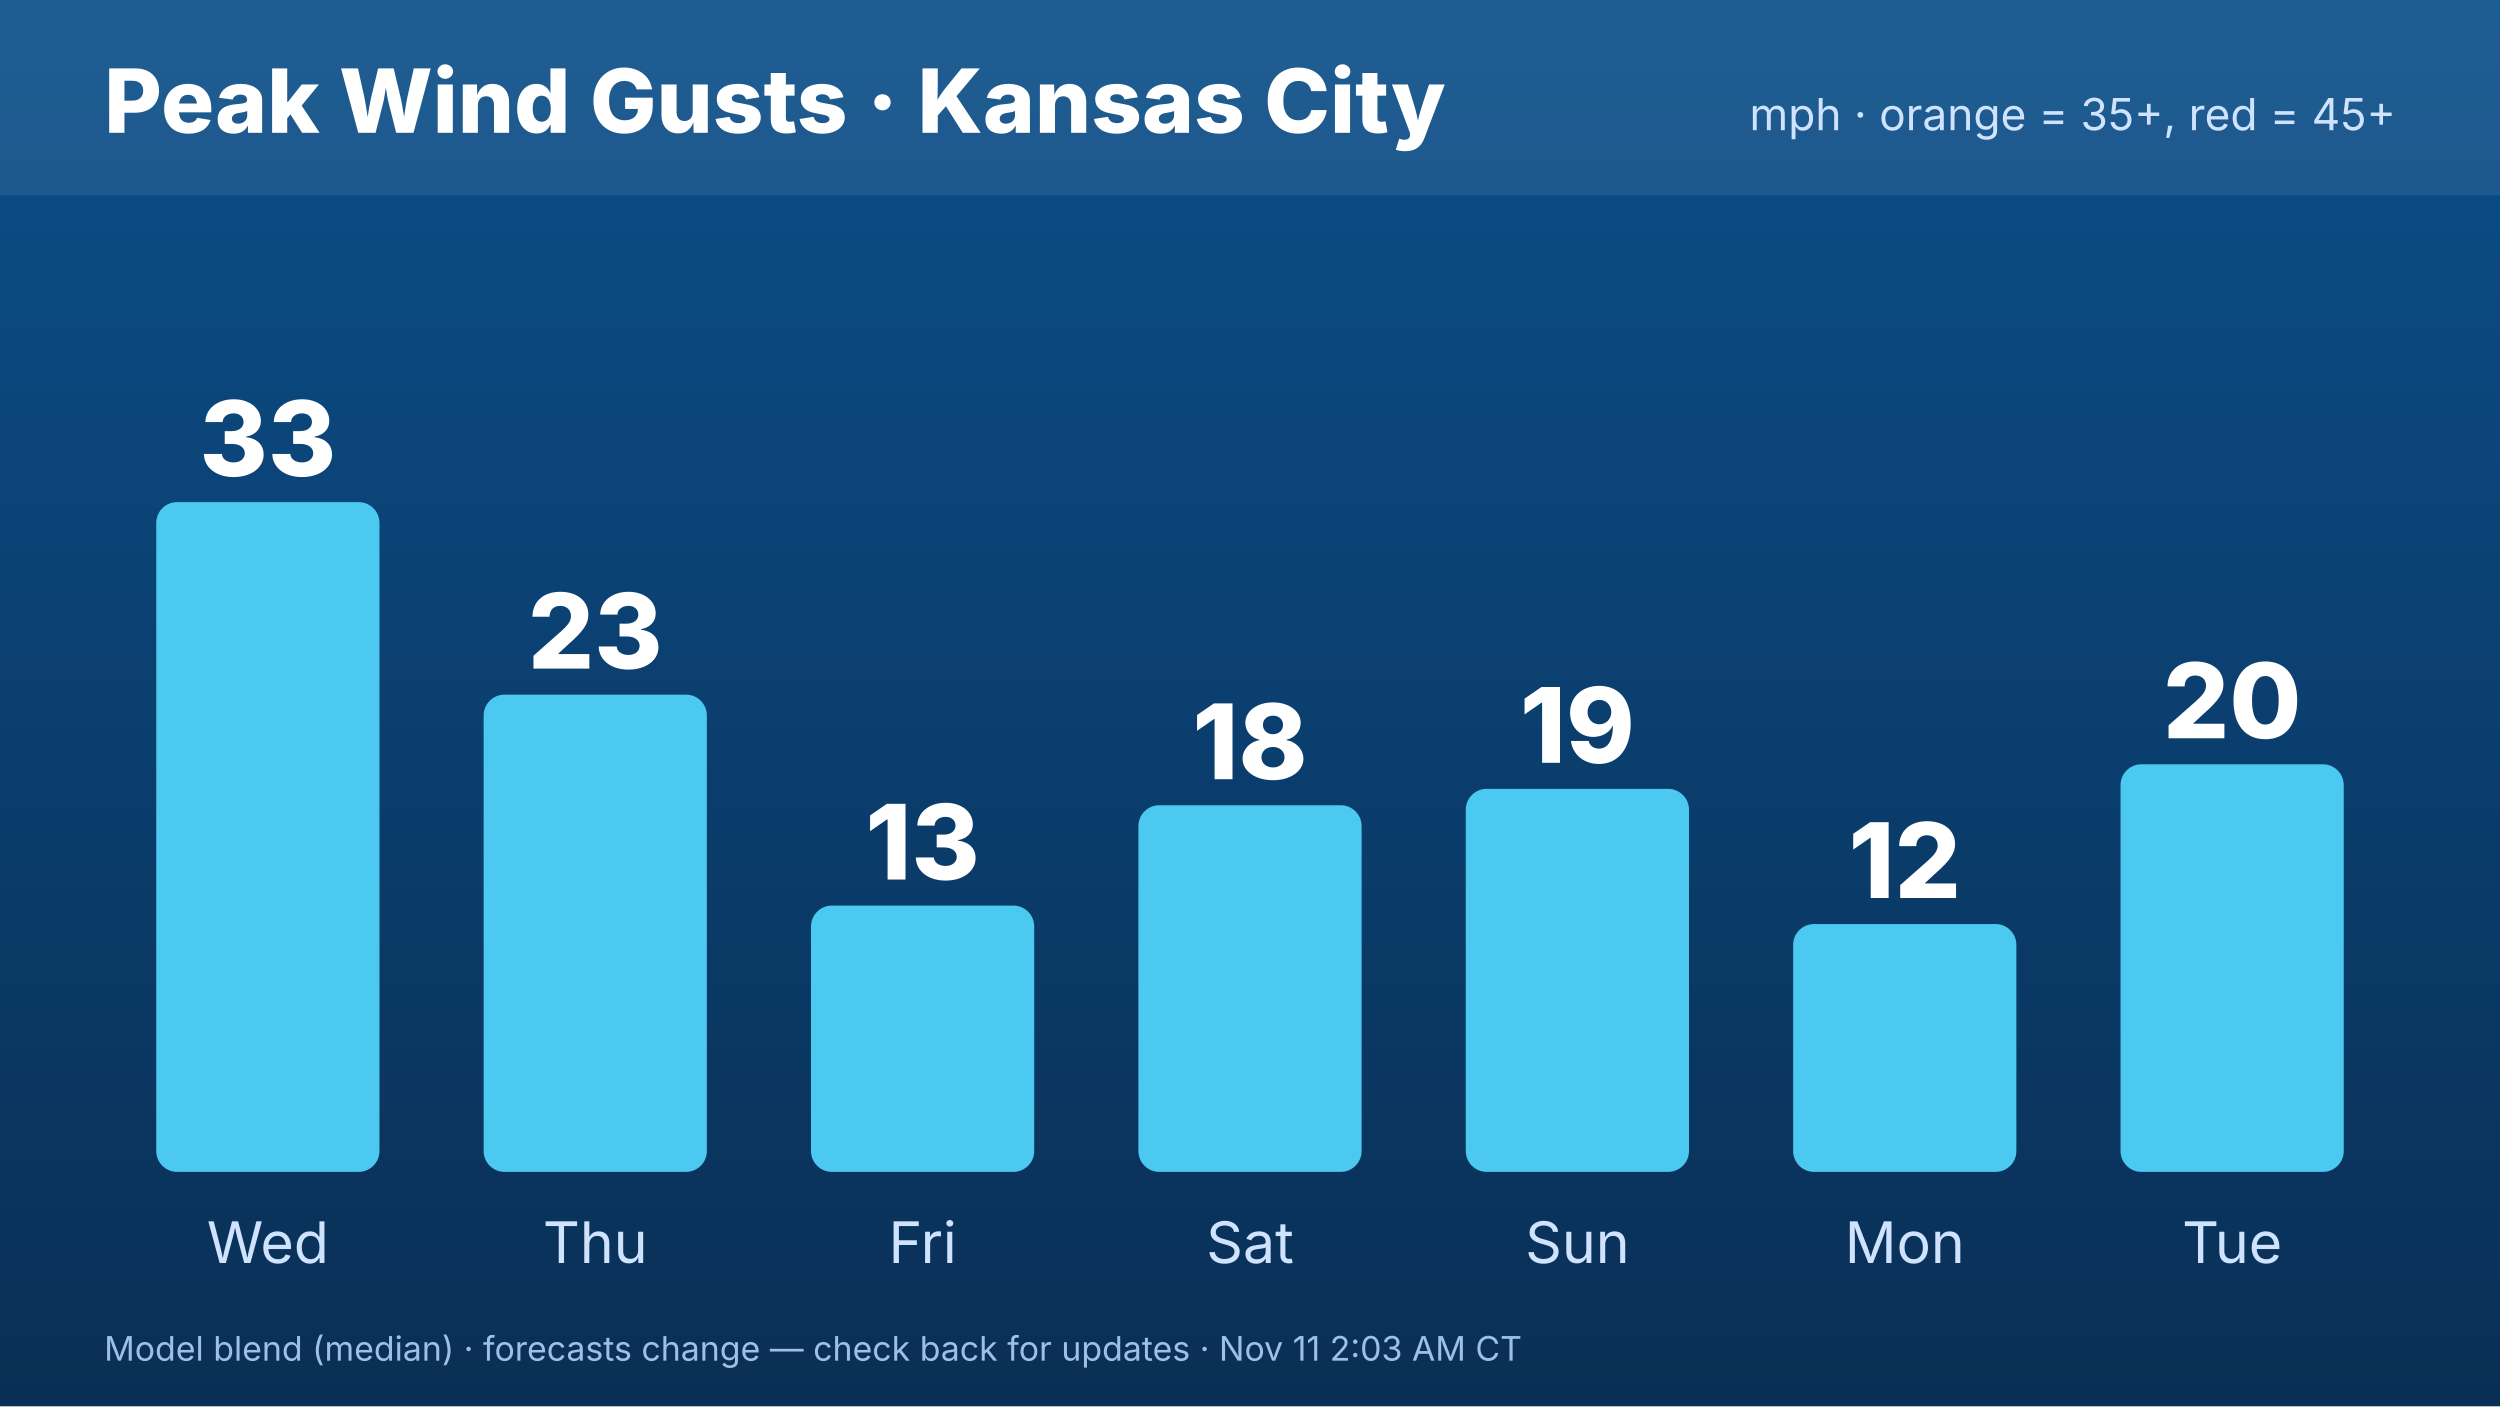
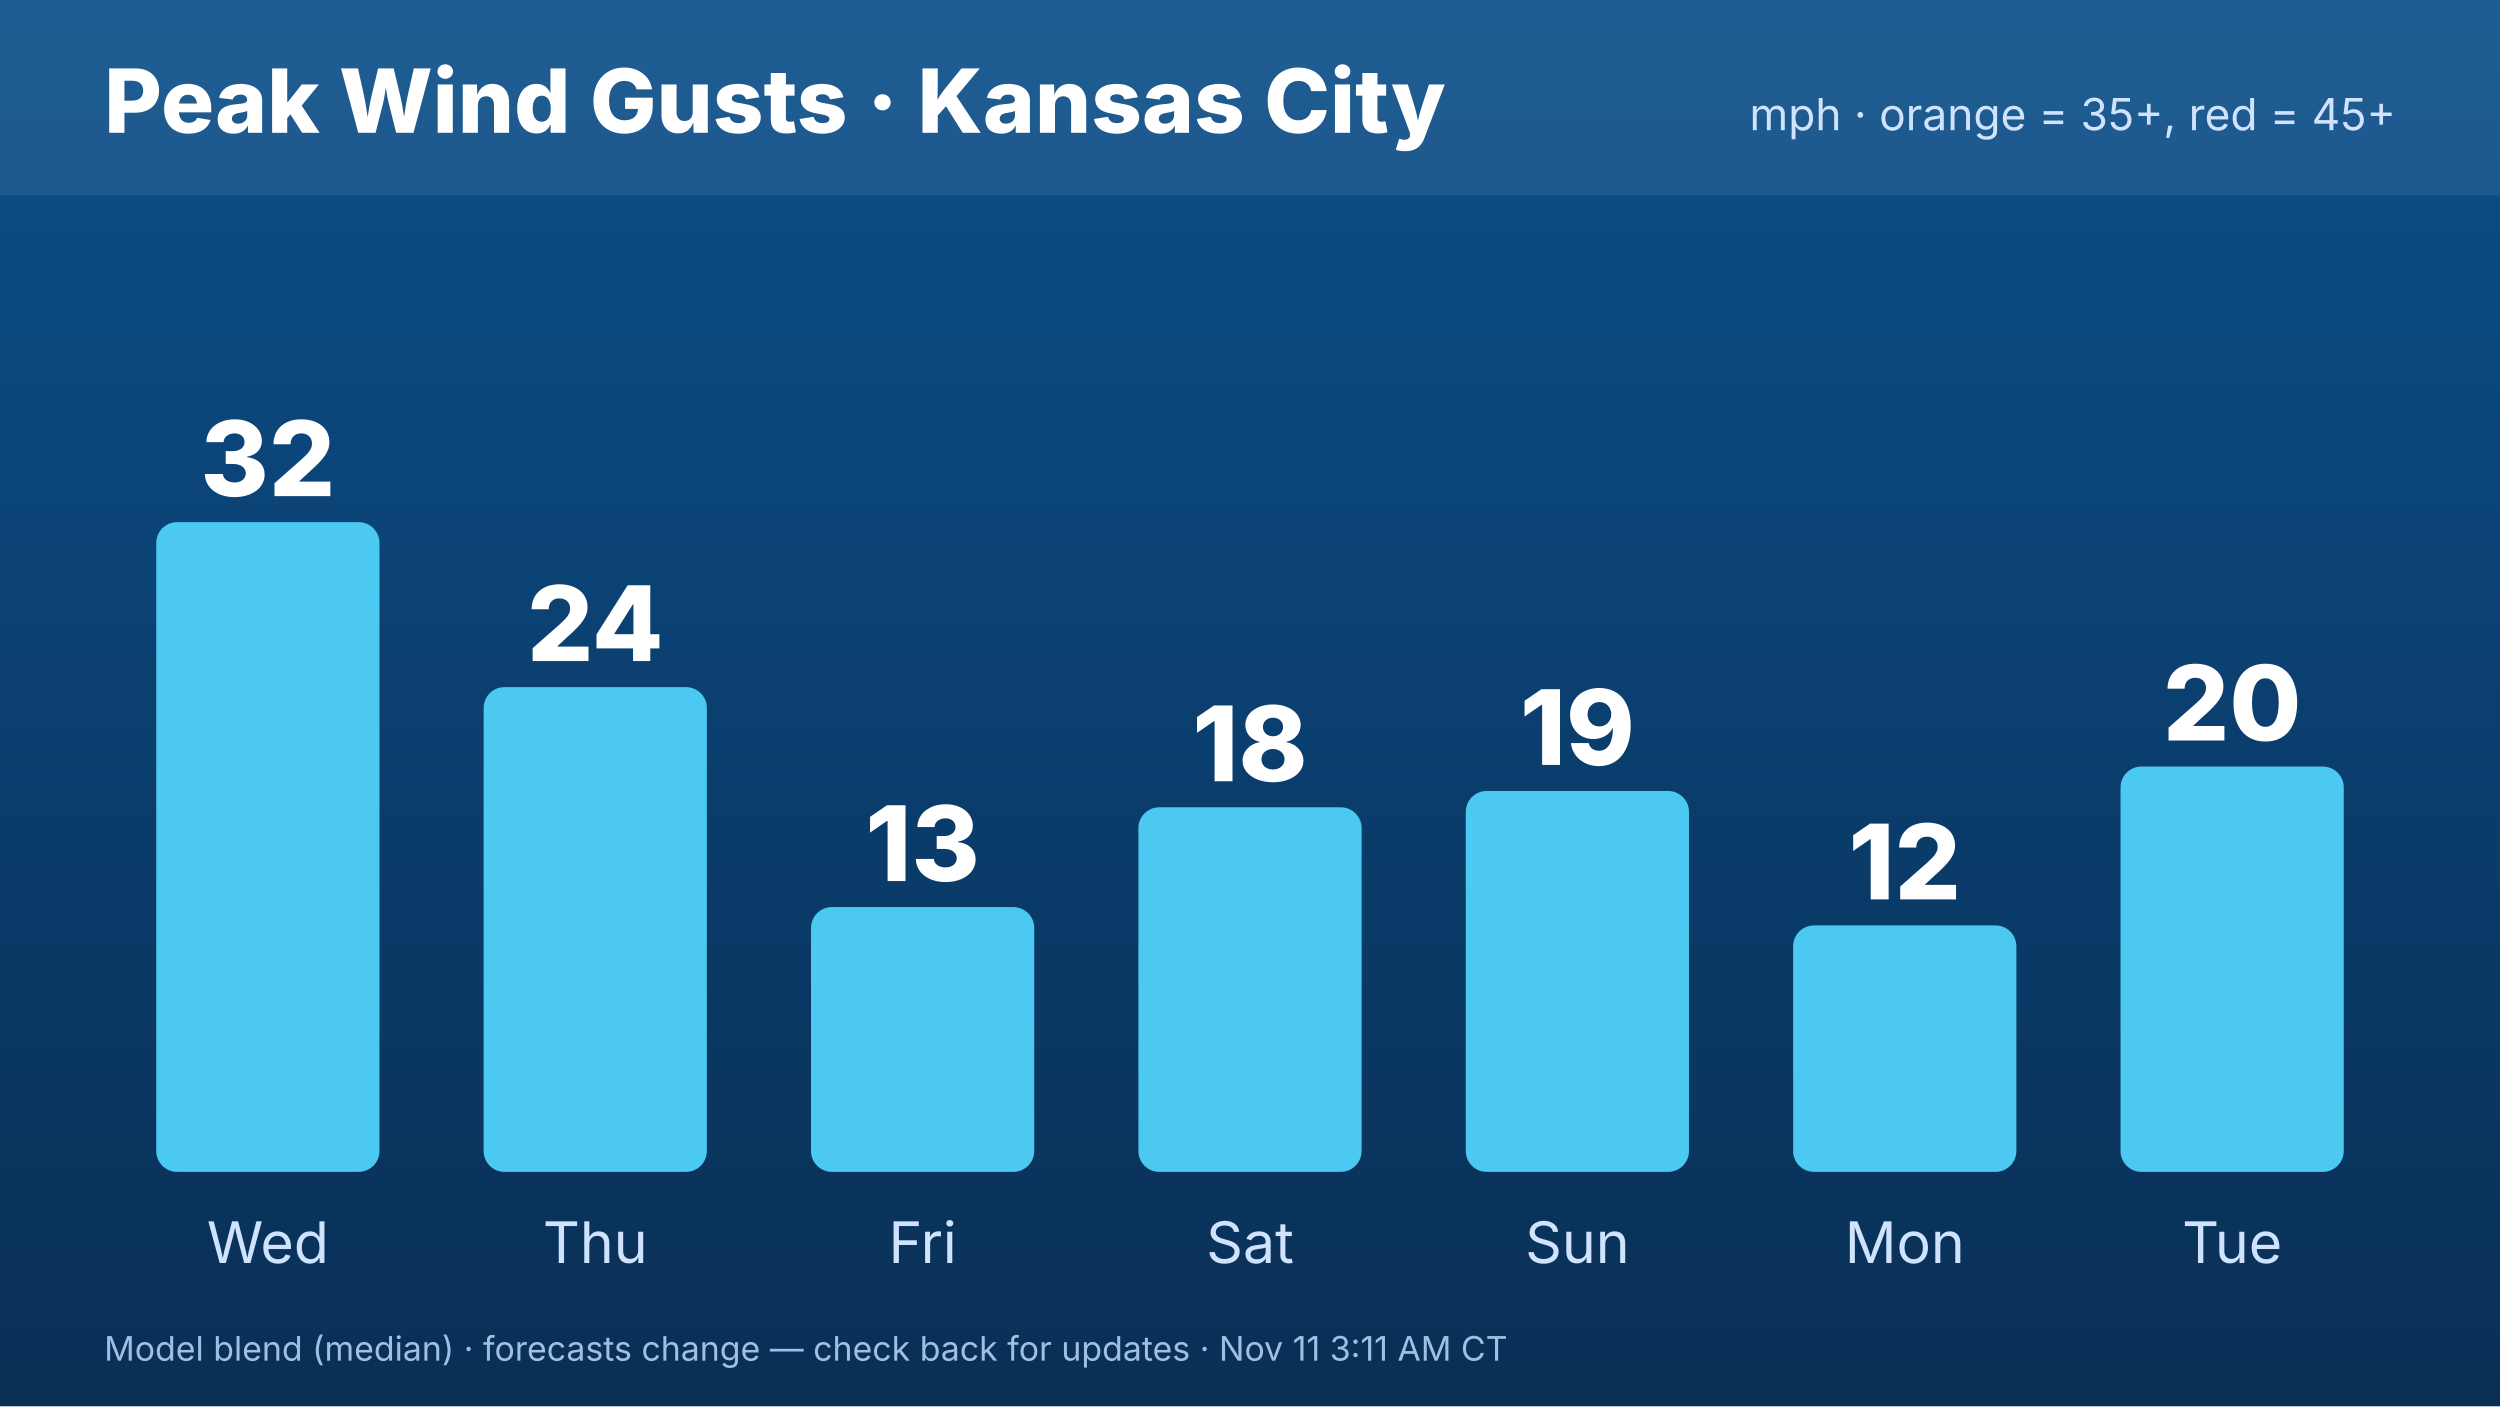
<svg xmlns="http://www.w3.org/2000/svg" width="1920" height="1080" viewBox="0 0 1920 1080" font-family="Inter,Helvetica,Arial,sans-serif">
  <defs>
    <linearGradient id="bg" x1="0" y1="0" x2="0" y2="1">
      <stop offset="0" stop-color="#0b4f8a" />
      <stop offset="1" stop-color="#0a2f55" />
    </linearGradient>
  </defs>
  <rect width="1920" height="1080" fill="url(#bg)" />
  <rect x="0" y="0" width="1920" height="150" fill="#ffffff" opacity=".08" />
  <text x="80" y="102" font-size="68" font-weight="800" fill="#fff">Peak Wind Gusts · Kansas City</text>
  <text x="1840" y="100" font-size="34" fill="#cfe3ff" text-anchor="end">mph · orange = 35+, red = 45+</text>
-   <rect x="120.0" y="385.618" width="171.429" height="514.382" rx="16" fill="#4cc9f0" />
-   <text x="205.714" y="365.618" font-size="80" font-weight="800" fill="#fff" text-anchor="middle">33</text>
+   <rect x="120.0" y="401.006" width="171.429" height="498.994" rx="16" fill="#4cc9f0" />
+   <text x="205.714" y="381.006" font-size="80" font-weight="800" fill="#fff" text-anchor="middle">32</text>
  <text x="205.714" y="970" font-size="44" fill="#cfe3ff" text-anchor="middle">Wed</text>
-   <rect x="371.429" y="533.483" width="171.429" height="366.517" rx="16" fill="#4cc9f0" />
-   <text x="457.143" y="513.483" font-size="80" font-weight="800" fill="#fff" text-anchor="middle">23</text>
+   <rect x="371.429" y="527.709" width="171.429" height="372.291" rx="16" fill="#4cc9f0" />
+   <text x="457.143" y="507.709" font-size="80" font-weight="800" fill="#fff" text-anchor="middle">24</text>
  <text x="457.143" y="970" font-size="44" fill="#cfe3ff" text-anchor="middle">Thu</text>
-   <rect x="622.857" y="695.506" width="171.429" height="204.494" rx="16" fill="#4cc9f0" />
-   <text x="708.571" y="675.506" font-size="80" font-weight="800" fill="#fff" text-anchor="middle">13</text>
+   <rect x="622.857" y="696.648" width="171.429" height="203.352" rx="16" fill="#4cc9f0" />
+   <text x="708.571" y="676.648" font-size="80" font-weight="800" fill="#fff" text-anchor="middle">13</text>
  <text x="708.571" y="970" font-size="44" fill="#cfe3ff" text-anchor="middle">Fri</text>
-   <rect x="874.286" y="618.427" width="171.429" height="281.573" rx="16" fill="#4cc9f0" />
-   <text x="960" y="598.427" font-size="80" font-weight="800" fill="#fff" text-anchor="middle">18</text>
+   <rect x="874.286" y="620.0" width="171.429" height="280.0" rx="16" fill="#4cc9f0" />
+   <text x="960" y="600.0" font-size="80" font-weight="800" fill="#fff" text-anchor="middle">18</text>
  <text x="960" y="970" font-size="44" fill="#cfe3ff" text-anchor="middle">Sat</text>
-   <rect x="1125.714" y="605.843" width="171.429" height="294.157" rx="16" fill="#4cc9f0" />
-   <text x="1211.429" y="585.843" font-size="80" font-weight="800" fill="#fff" text-anchor="middle">19</text>
+   <rect x="1125.714" y="607.486" width="171.429" height="292.514" rx="16" fill="#4cc9f0" />
+   <text x="1211.429" y="587.486" font-size="80" font-weight="800" fill="#fff" text-anchor="middle">19</text>
  <text x="1211.429" y="970" font-size="44" fill="#cfe3ff" text-anchor="middle">Sun</text>
-   <rect x="1377.143" y="709.663" width="171.429" height="190.337" rx="16" fill="#4cc9f0" />
-   <text x="1462.857" y="689.663" font-size="80" font-weight="800" fill="#fff" text-anchor="middle">12</text>
+   <rect x="1377.143" y="710.726" width="171.429" height="189.274" rx="16" fill="#4cc9f0" />
+   <text x="1462.857" y="690.726" font-size="80" font-weight="800" fill="#fff" text-anchor="middle">12</text>
  <text x="1462.857" y="970" font-size="44" fill="#cfe3ff" text-anchor="middle">Mon</text>
-   <rect x="1628.571" y="586.966" width="171.429" height="313.034" rx="16" fill="#4cc9f0" />
-   <text x="1714.286" y="566.966" font-size="80" font-weight="800" fill="#fff" text-anchor="middle">20</text>
+   <rect x="1628.571" y="588.715" width="171.429" height="311.285" rx="16" fill="#4cc9f0" />
+   <text x="1714.286" y="568.715" font-size="80" font-weight="800" fill="#fff" text-anchor="middle">20</text>
  <text x="1714.286" y="970" font-size="44" fill="#cfe3ff" text-anchor="middle">Tue</text>
-   <text x="80" y="1045" font-size="26" fill="#9fc0e6">Model blend (median) · forecasts change — check back for updates · Nov 11 2:03 AM CT</text>
+   <text x="80" y="1045" font-size="26" fill="#9fc0e6">Model blend (median) · forecasts change — check back for updates · Nov 11 3:11 AM CT</text>
</svg>
